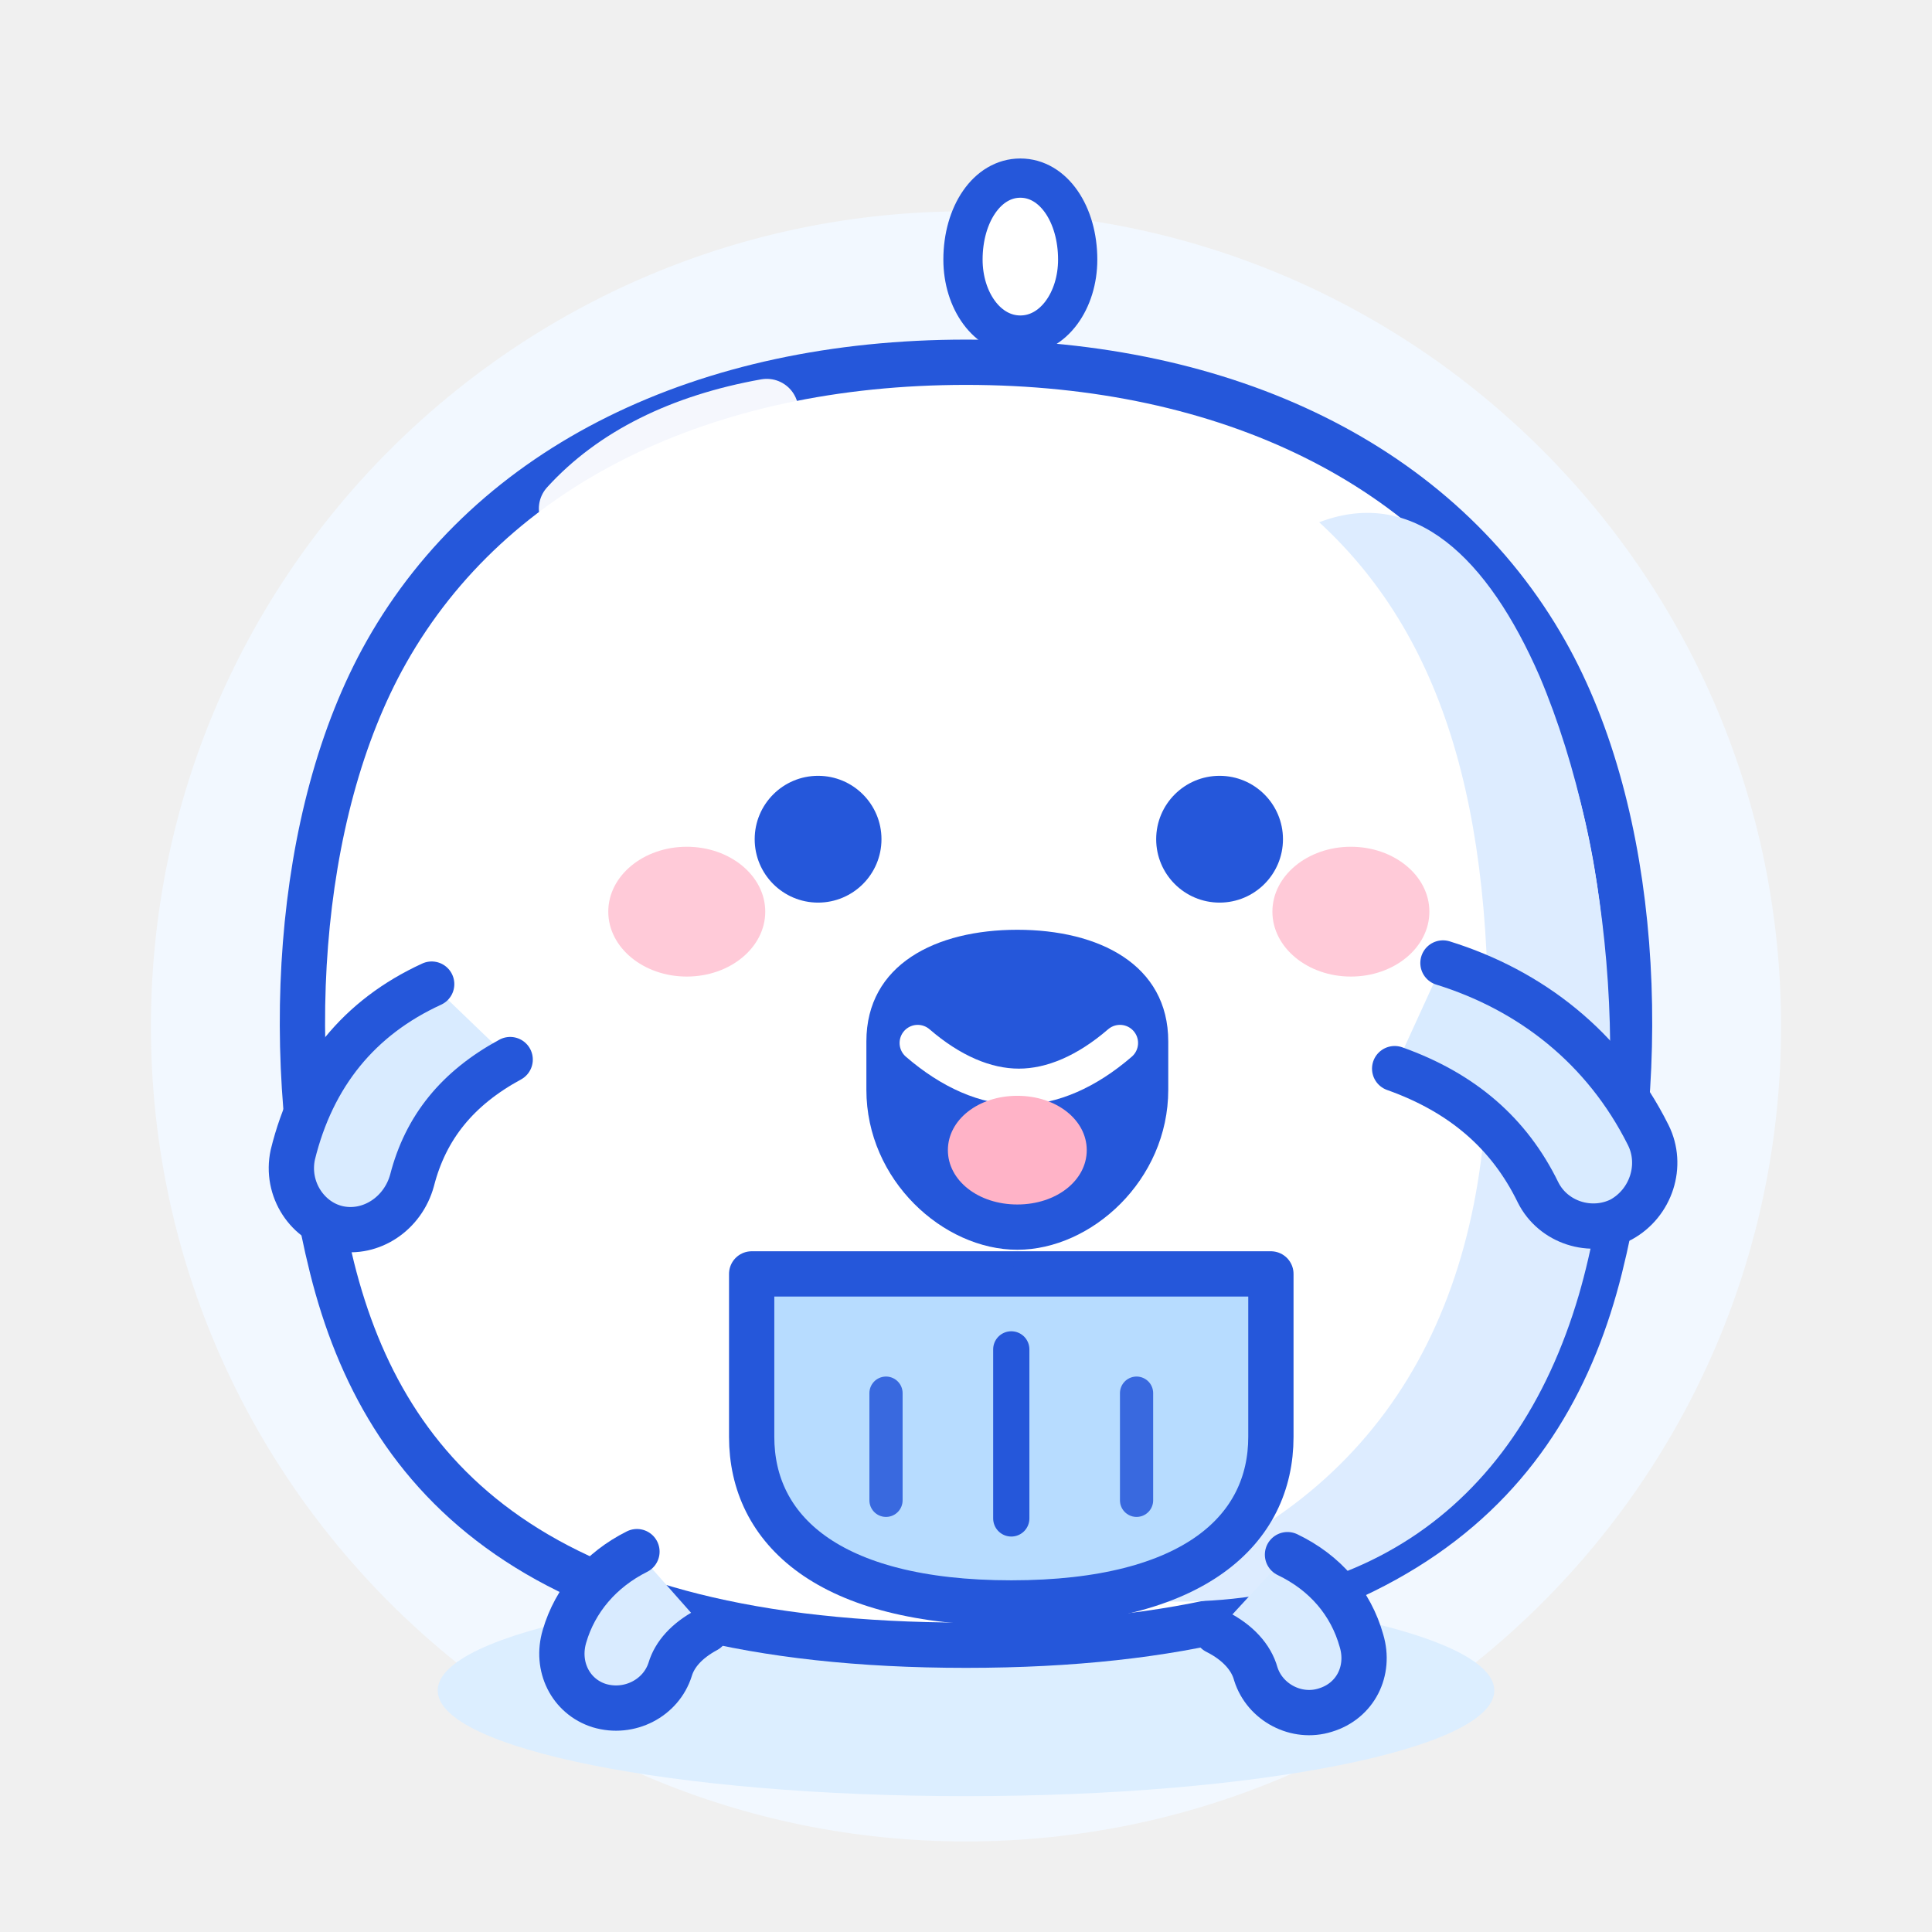
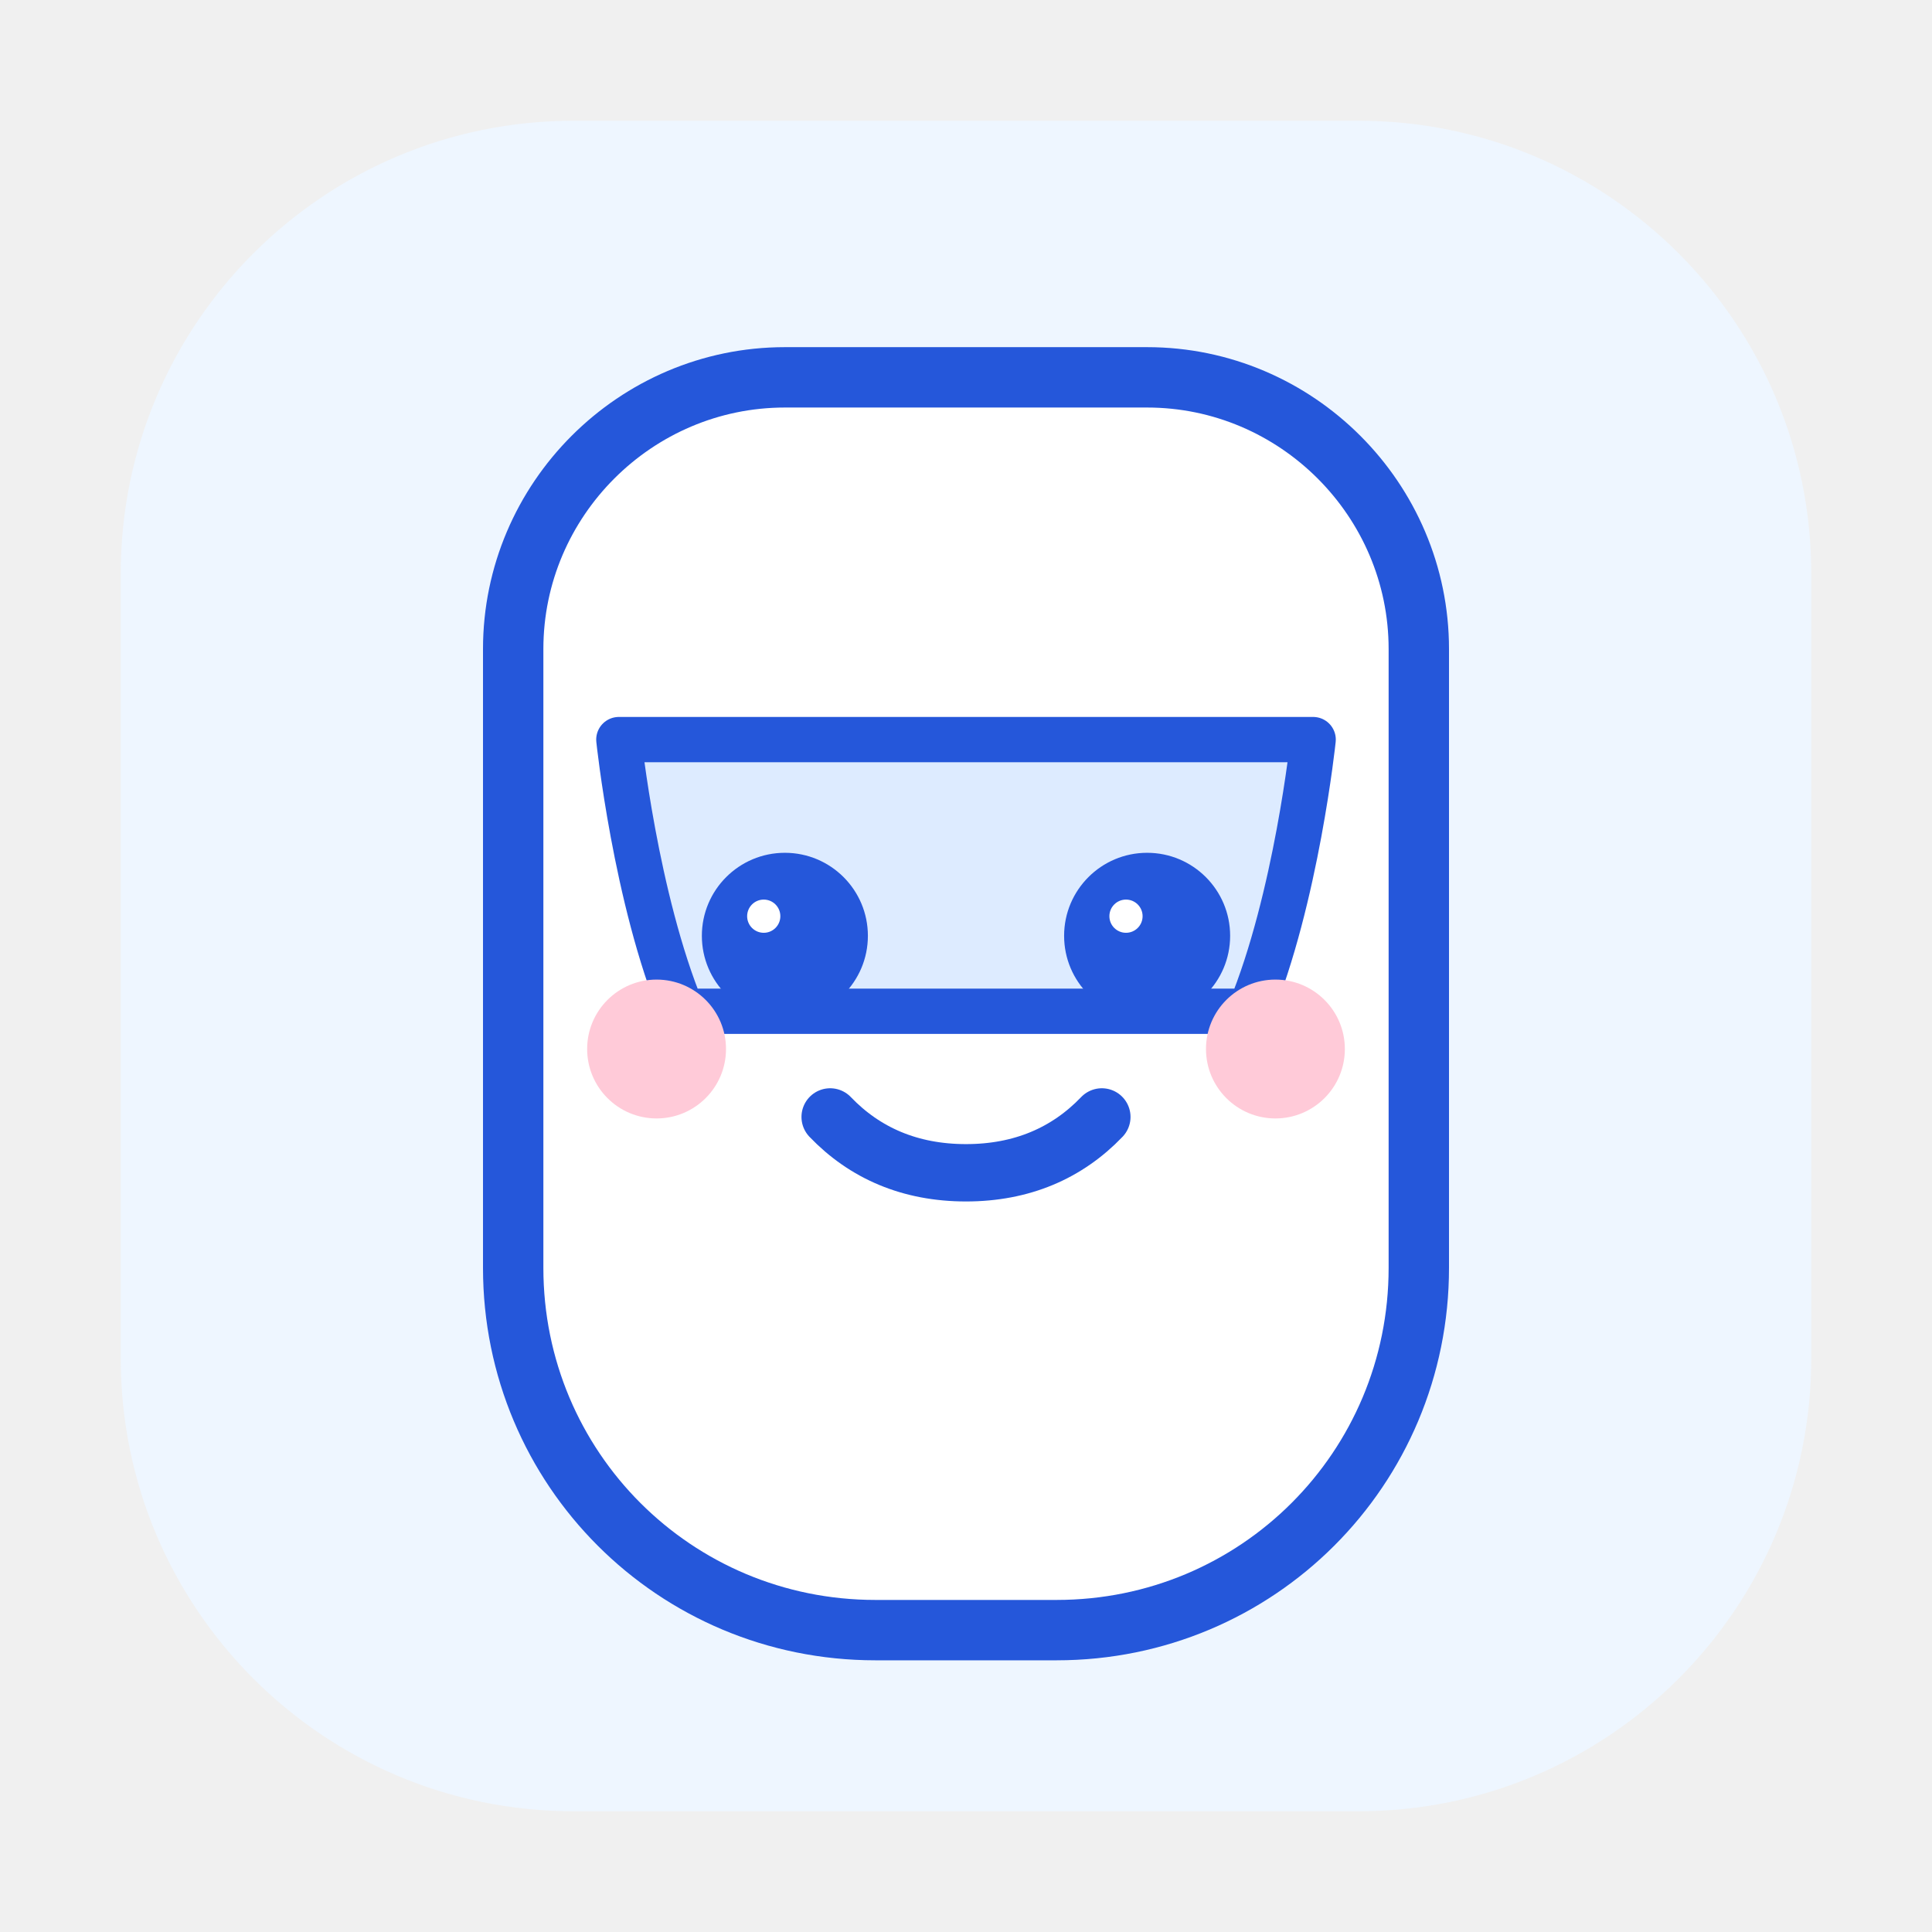
<svg xmlns="http://www.w3.org/2000/svg" viewBox="0 0 128 128" fill="none">
-   <circle cx="64" cy="68" r="54" fill="#F2F8FF" />
-   <ellipse cx="64" cy="112" rx="35" ry="7" fill="#DCEEFF" />
-   <path d="M63.8 17.2C63.8 14.2 65.4 11.8 67.6 11.8C69.8 11.8 71.4 14.2 71.4 17.2C71.4 19.9 69.8 22.2 67.6 22.2C65.4 22.2 63.8 19.9 63.8 17.2Z" fill="#FFFFFF" stroke="#2557DA" stroke-width="2.6" />
-   <path d="M67.6 22.4V27.8" stroke="#2557DA" stroke-width="2.6" stroke-linecap="round" />
-   <path d="M64 24C81.3 24 95.4 30.8 102.4 43.2C108.5 54 109.4 70.4 106 84C102.5 98 92.4 109 64 109C35.6 109 25.5 98 22 84C18.6 70.4 19.5 54 25.6 43.2C32.6 30.8 46.7 24 64 24Z" fill="#FFFFFF" stroke="#2557DA" stroke-width="3" stroke-linecap="round" stroke-linejoin="round" />
-   <path d="M87.4 34.6C96.1 42.6 99.2 54.8 98.5 72.4C97.8 89 89.8 101.1 72.9 105.8C89.6 107.8 100.4 100.1 104.6 85.8C108.2 73.4 107 56.6 102 44.8C98.6 37 93.7 32.2 87.4 34.6Z" fill="#DDECFF" />
-   <path d="M37.8 33.7C40.8 30.4 45.2 28.2 50.8 27.2" stroke="#FFFFFF" stroke-width="4.2" stroke-linecap="round" opacity="0.95" />
-   <path d="M28.6 65.2C23.8 67.4 20.7 71.2 19.4 76.5C18.9 78.8 20.4 81 22.5 81.4C24.6 81.8 26.7 80.4 27.3 78.2C28.2 74.7 30.3 72.1 33.8 70.2" fill="#D9EBFF" />
-   <path d="M28.6 65.2C23.8 67.4 20.7 71.2 19.4 76.5C18.9 78.8 20.4 81 22.5 81.4C24.6 81.8 26.7 80.4 27.3 78.2C28.2 74.7 30.3 72.1 33.8 70.2" stroke="#2557DA" stroke-width="3" stroke-linecap="round" stroke-linejoin="round" />
-   <path d="M95.6 63.8C101.4 65.6 106.3 69.4 109.2 75.2C110.2 77.2 109.4 79.7 107.4 80.8C105.4 81.8 102.9 81 101.9 79C100 75.1 96.9 72.4 92.4 70.8" fill="#D9EBFF" />
-   <path d="M95.6 63.8C101.4 65.6 106.3 69.4 109.2 75.2C110.2 77.2 109.4 79.7 107.4 80.8C105.4 81.8 102.9 81 101.9 79C100 75.1 96.9 72.4 92.4 70.8" stroke="#2557DA" stroke-width="3" stroke-linecap="round" stroke-linejoin="round" />
-   <path d="M42.2 102.8C39.8 104 38.1 106 37.4 108.4C36.8 110.4 37.8 112.4 39.7 113C41.7 113.6 43.8 112.5 44.4 110.6C44.7 109.6 45.5 108.7 46.8 108" fill="#D9EBFF" />
-   <path d="M42.2 102.8C39.8 104 38.1 106 37.4 108.4C36.8 110.4 37.8 112.4 39.7 113C41.7 113.6 43.8 112.5 44.4 110.6C44.7 109.6 45.5 108.7 46.8 108" stroke="#2557DA" stroke-width="3" stroke-linecap="round" stroke-linejoin="round" />
-   <path d="M80.6 108.1C82 108.8 82.9 109.8 83.2 110.9C83.8 112.8 85.9 113.9 87.8 113.3C89.8 112.7 90.8 110.7 90.2 108.7C89.5 106.2 87.8 104.2 85.3 103" fill="#D9EBFF" />
-   <path d="M80.6 108.1C82 108.8 82.9 109.8 83.2 110.9C83.8 112.8 85.9 113.9 87.8 113.3C89.8 112.7 90.8 110.7 90.2 108.7C89.5 106.2 87.8 104.2 85.3 103" stroke="#2557DA" stroke-width="3" stroke-linecap="round" stroke-linejoin="round" />
-   <ellipse cx="45.5" cy="60.4" rx="5.2" ry="4.3" fill="#FFCAD8" />
-   <ellipse cx="89.5" cy="60.4" rx="5.2" ry="4.3" fill="#FFCAD8" />
-   <circle cx="54.2" cy="55.6" r="4.2" fill="#2557DA" />
-   <circle cx="80.8" cy="55.6" r="4.2" fill="#2557DA" />
-   <path d="M57.4 69C57.4 63.9 62 61.6 67.4 61.6C72.8 61.6 77.4 63.9 77.4 69V72.2C77.4 78.2 72.3 82.8 67.4 82.8C62.5 82.8 57.4 78.2 57.4 72.2V69Z" fill="#2557DA" />
-   <path d="M60.8 69.1C63 71 65.3 72 67.5 72C69.7 72 72 71 74.2 69.1" stroke="#FFFFFF" stroke-width="2.4" stroke-linecap="round" />
-   <path d="M67.4 72.6C70 72.6 72 74.2 72 76.2C72 78.2 70 79.8 67.4 79.8C64.8 79.8 62.8 78.2 62.8 76.2C62.8 74.2 64.8 72.6 67.4 72.6Z" fill="#FFB3C7" />
-   <path d="M49.8 84.4H84.2V95.2C84.2 101.3 79.2 106.2 67 106.2C54.8 106.2 49.8 101.3 49.8 95.2V84.4Z" fill="#B7DCFF" stroke="#2557DA" stroke-width="3" stroke-linecap="round" stroke-linejoin="round" />
-   <path d="M54.6 84.4H79.4" stroke="#2557DA" stroke-width="2.3" stroke-linecap="round" stroke-dasharray="2.8 4" />
-   <path d="M67 89.4V100.6" stroke="#2557DA" stroke-width="2.4" stroke-linecap="round" />
-   <path d="M58.7 92.3V99.4" stroke="#2557DA" stroke-width="2.2" stroke-linecap="round" opacity="0.86" />
-   <path d="M75.3 92.3V99.4" stroke="#2557DA" stroke-width="2.2" stroke-linecap="round" opacity="0.86" />
+   <rect x="8" y="8" width="112" height="112" rx="30" fill="#EEF6FF" />
+   <path d="M34 43C34 33.1 42.1 25 52 25H76C85.9 25 94 33.1 94 43V84C94 97.3 83.3 108 70 108H58C44.7 108 34 97.3 34 84V43Z" fill="#FFFFFF" stroke="#2557DA" stroke-width="4" stroke-linejoin="round" />
+   <path d="M41 49H87C87 49 85.9 59.5 82.8 67H45.2C42.1 59.5 41 49 41 49Z" fill="#DDEBFF" stroke="#2557DA" stroke-width="3" stroke-linejoin="round" />
+   <circle cx="52" cy="62" r="5.5" fill="#2557DA" />
+   <circle cx="76" cy="62" r="5.5" fill="#2557DA" />
+   <circle cx="50.6" cy="60.7" r="1.1" fill="#FFFFFF" />
+   <circle cx="74.6" cy="60.7" r="1.1" fill="#FFFFFF" />
+   <path d="M55 74C57.3 76.4 60.3 77.7 64 77.7C67.7 77.7 70.7 76.4 73 74" stroke="#2557DA" stroke-width="3.8" stroke-linecap="round" />
+   <circle cx="43.5" cy="69.5" r="4.6" fill="#FFCAD8" />
+   <circle cx="84.5" cy="69.5" r="4.6" fill="#FFCAD8" />
</svg>
